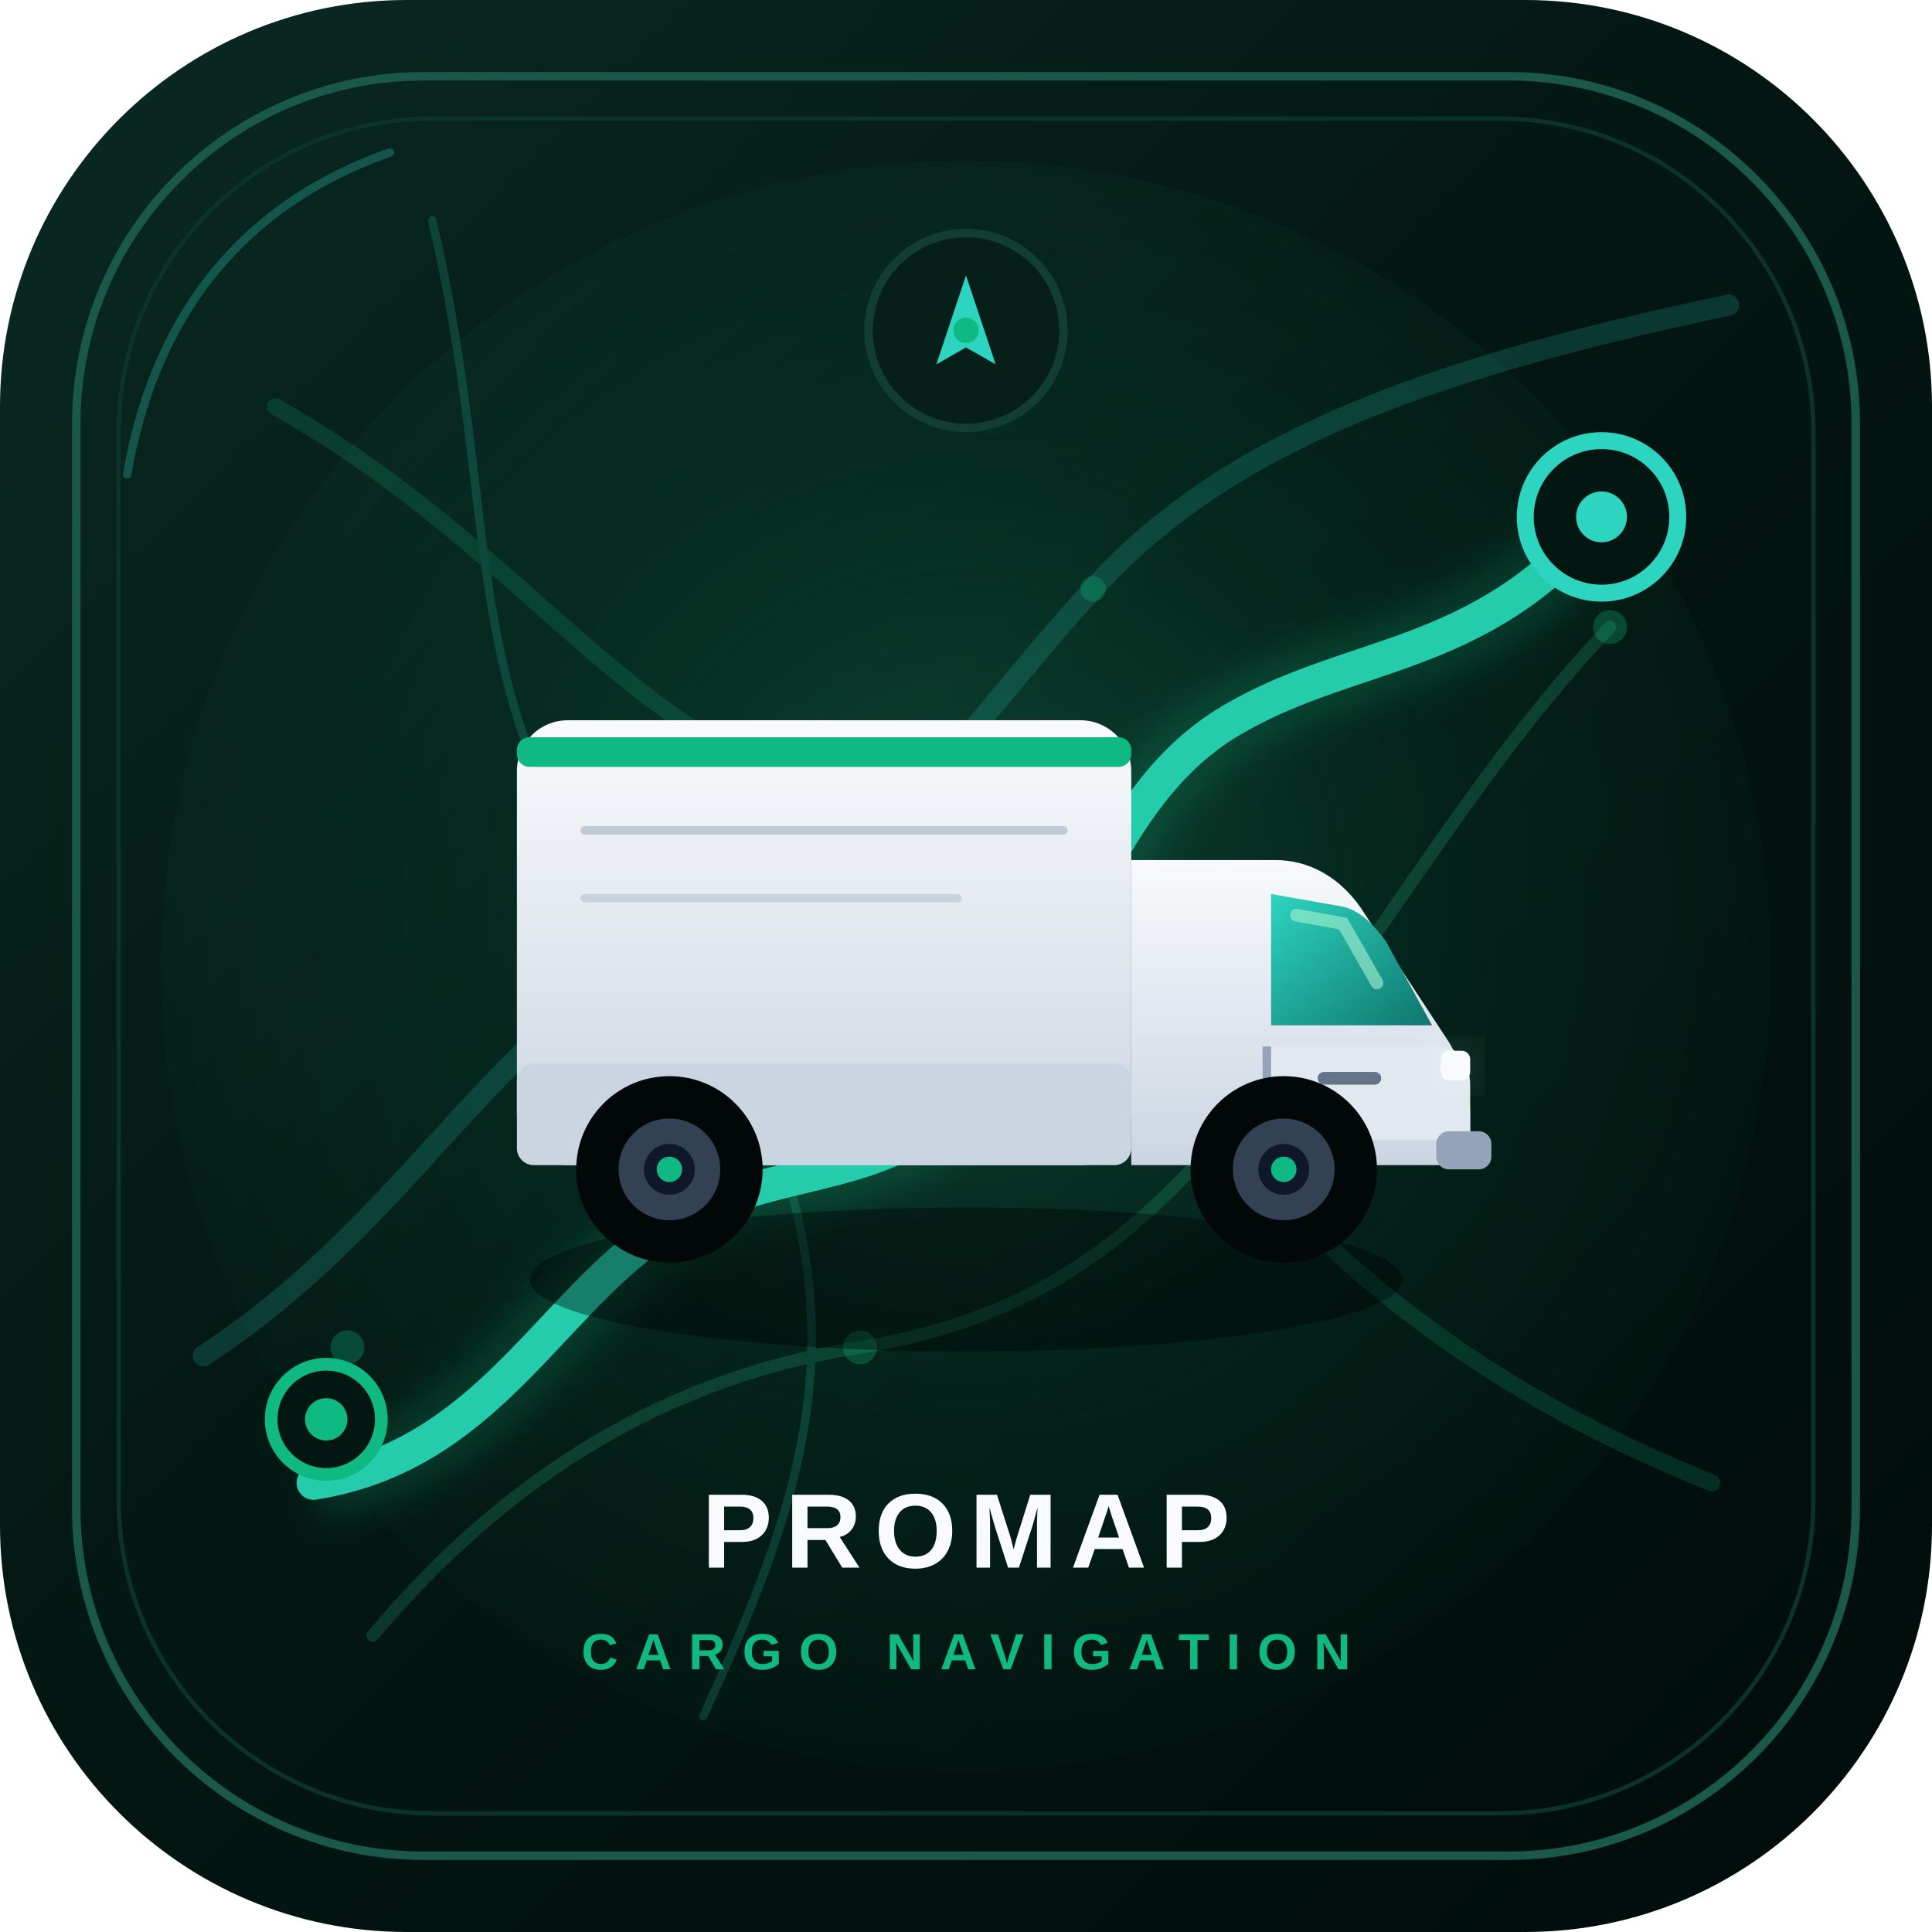
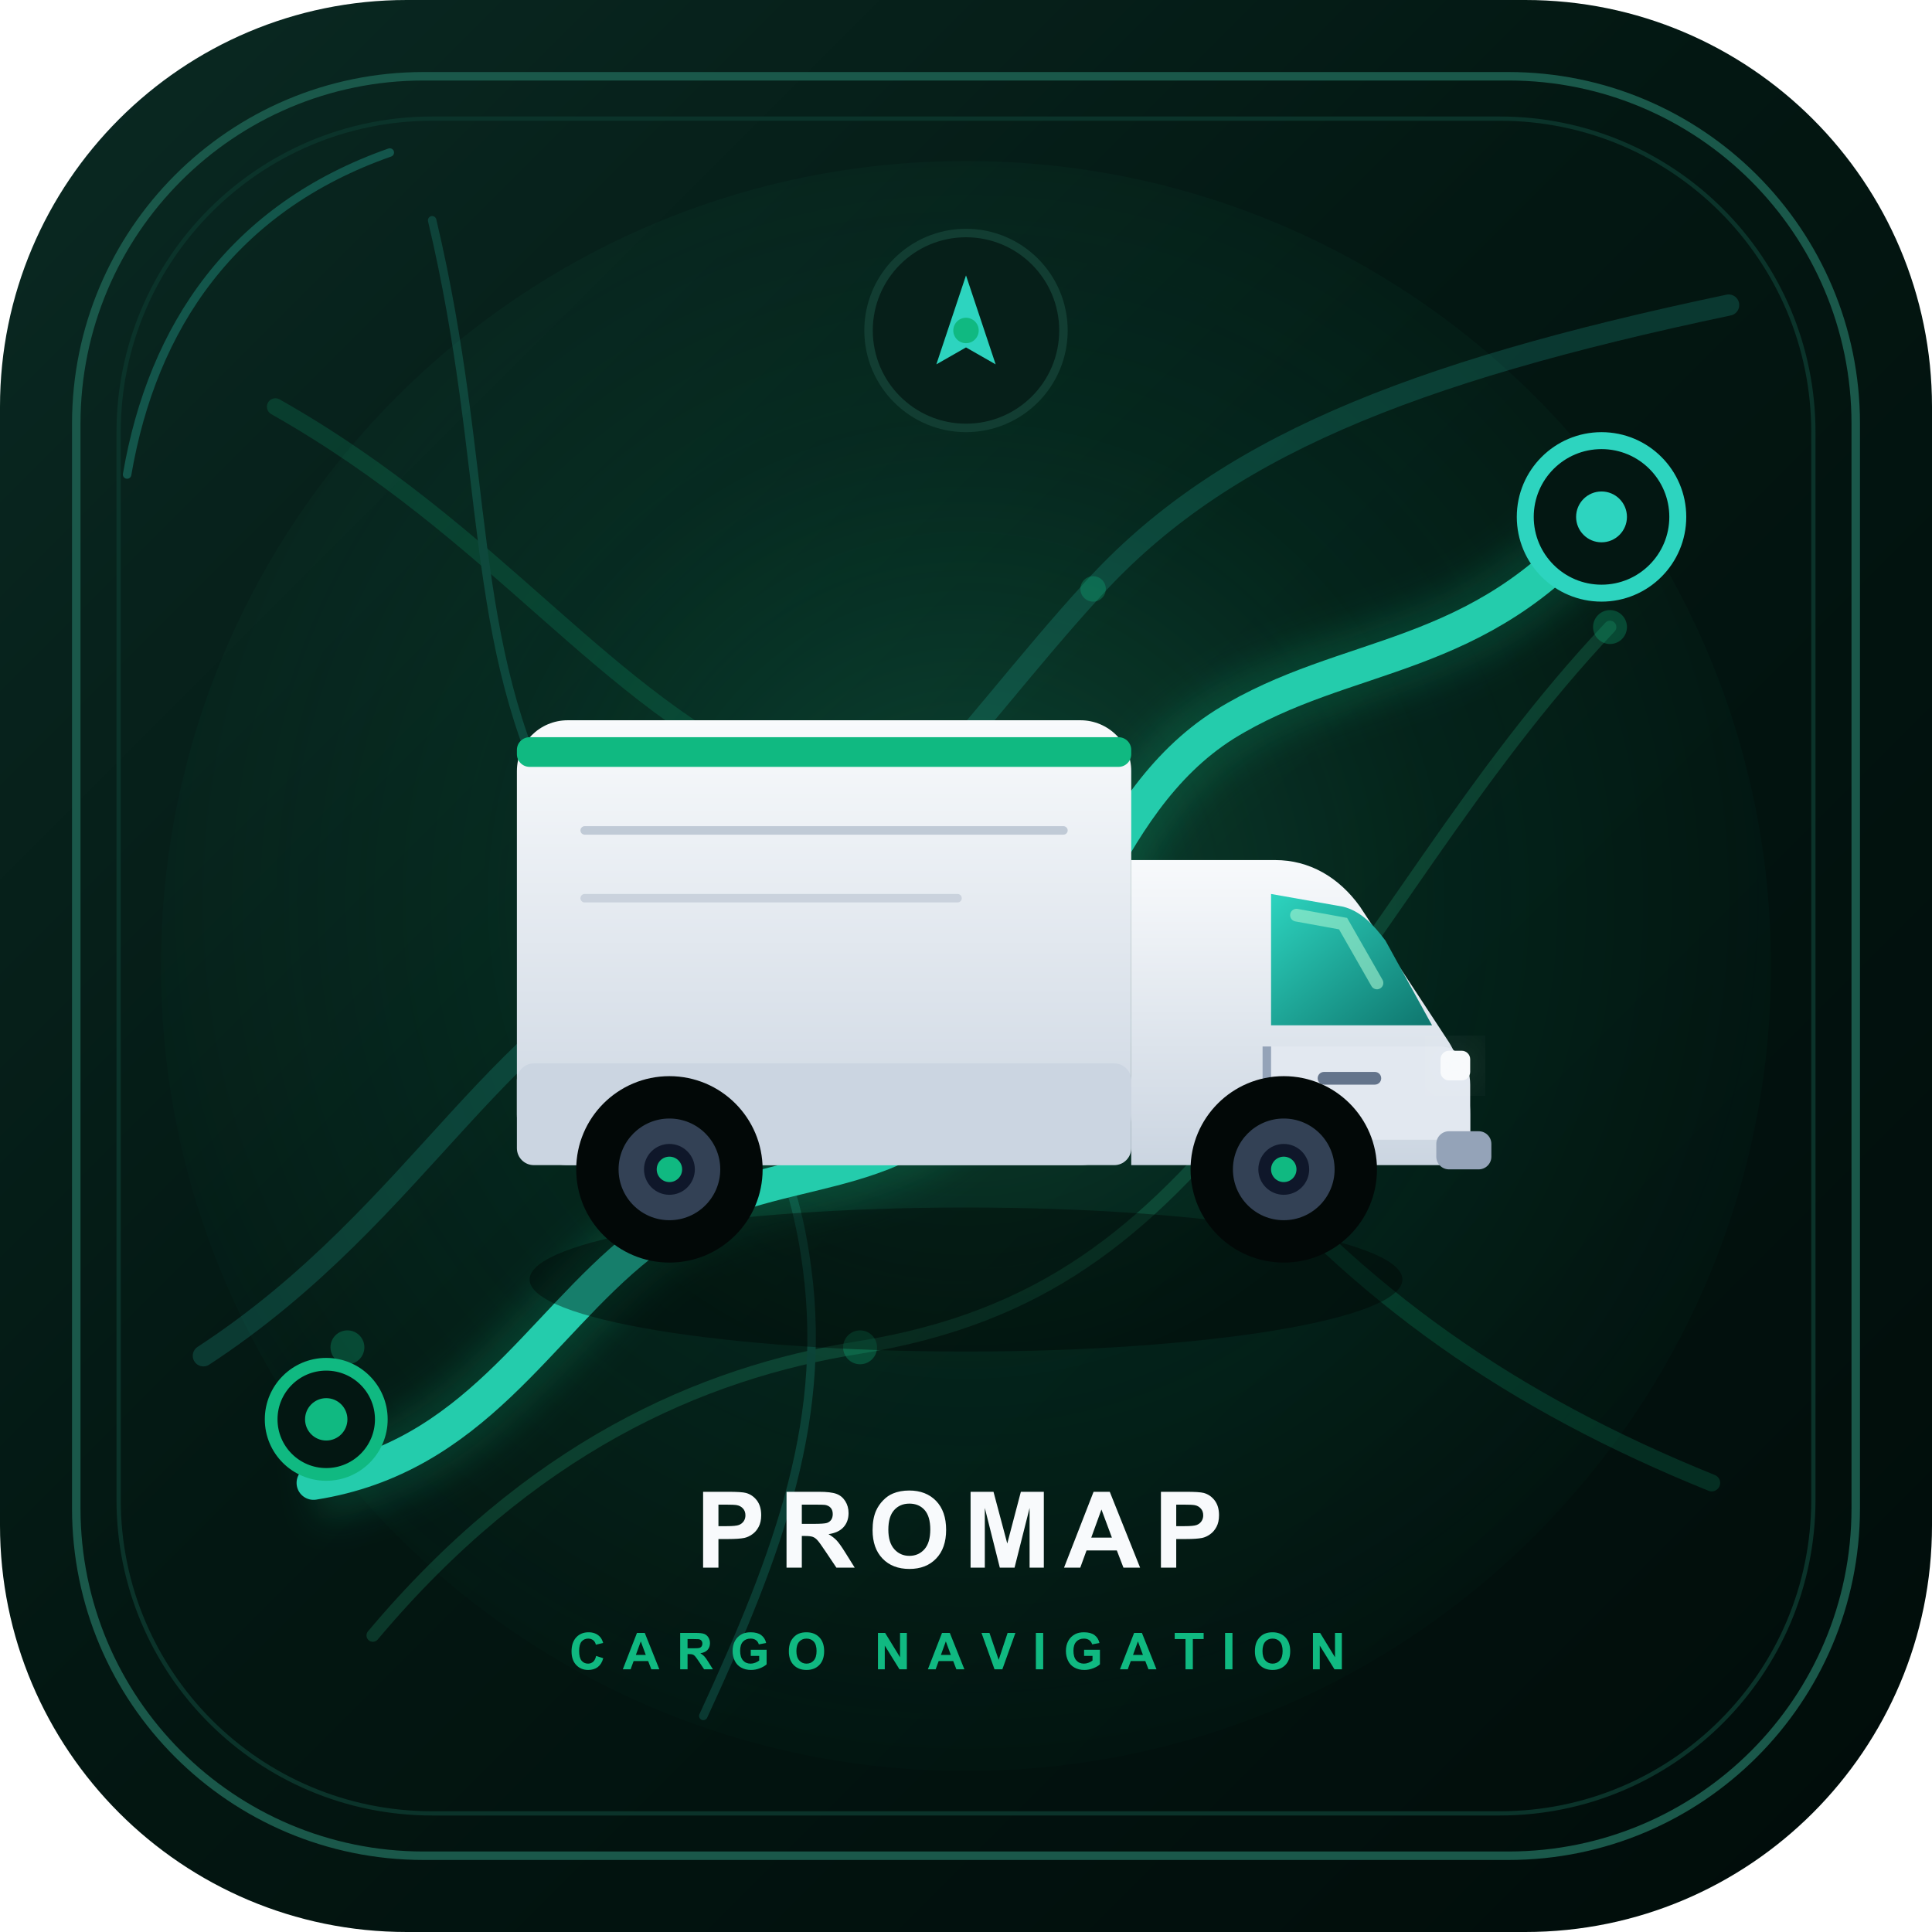
<svg xmlns="http://www.w3.org/2000/svg" width="456" height="456" viewBox="0 0 456 456">
  <defs>
    <linearGradient id="bg" x1="0" y1="0" x2="1" y2="1">
      <stop offset="0%" stop-color="#0A2A23" />
      <stop offset="46%" stop-color="#031712" />
      <stop offset="100%" stop-color="#010C0A" />
    </linearGradient>
    <radialGradient id="mapGlow" cx="50%" cy="46%" r="58%">
      <stop offset="0%" stop-color="#34D399" stop-opacity="0.24" />
      <stop offset="50%" stop-color="#10B981" stop-opacity="0.09" />
      <stop offset="100%" stop-color="#10B981" stop-opacity="0" />
    </radialGradient>
    <linearGradient id="route" x1="70" y1="350" x2="390" y2="115">
      <stop offset="0%" stop-color="#10B981" />
      <stop offset="55%" stop-color="#2DD4BF" />
      <stop offset="100%" stop-color="#34D399" />
    </linearGradient>
    <linearGradient id="truckBody" x1="0" y1="0" x2="0" y2="1">
      <stop offset="0%" stop-color="#F8FAFC" />
      <stop offset="100%" stop-color="#CBD5E1" />
    </linearGradient>
    <linearGradient id="glass" x1="0" y1="0" x2="1" y2="1">
      <stop offset="0%" stop-color="#2DD4BF" />
      <stop offset="100%" stop-color="#0F766E" />
    </linearGradient>
    <filter id="softGlow" x="-50%" y="-50%" width="200%" height="200%">
      <feGaussianBlur stdDeviation="8" />
    </filter>
    <filter id="routeGlow" x="-50%" y="-50%" width="200%" height="200%">
      <feGaussianBlur stdDeviation="4" />
    </filter>
  </defs>
  <rect x="0" y="0" width="456" height="456" rx="96" fill="url(#bg)" />
  <rect x="18" y="18" width="420" height="420" rx="82" fill="none" stroke="#1A584A" stroke-width="2" />
  <rect x="28" y="28" width="400" height="400" rx="74" fill="none" stroke="#0B332A" stroke-width="1" />
  <circle cx="228" cy="228" r="190" fill="url(#mapGlow)" />
  <g fill="none" stroke-linecap="round" opacity="0.18">
    <path d="M48 320                C100 286 118 238 164 222                C208 207 226 174 258 139                C288 106 332 88 408 72" stroke="#2DD4BF" stroke-width="5" />
    <path d="M65 96                C118 126 142 165 185 184                C226 202 258 231 289 268                C321 306 357 331 404 350" stroke="#10B981" stroke-width="4" />
    <path d="M88 386                C125 342 165 324 203 318                C246 311 270 291 296 259                C327 221 347 183 380 148" stroke="#34D399" stroke-width="3" />
    <path d="M102 52                C116 111 110 152 132 193                C153 233 183 250 190 296                C196 334 184 366 166 405" stroke="#2DD4BF" stroke-width="2" />
  </g>
  <g fill="#10B981" opacity="0.28">
    <circle cx="82" cy="318" r="4" />
    <circle cx="132" cy="193" r="3" />
    <circle cx="203" cy="318" r="4" />
    <circle cx="289" cy="268" r="3" />
    <circle cx="380" cy="148" r="4" />
    <circle cx="258" cy="139" r="3" />
  </g>
  <path d="M74 350            C112 344 127 313 151 294            C177 273 207 282 228 259            C253 231 259 190 289 171            C318 153 349 157 378 122" fill="none" stroke="#10B981" stroke-width="18" opacity="0.18" filter="url(#routeGlow)" />
  <path d="M74 350            C112 344 127 313 151 294            C177 273 207 282 228 259            C253 231 259 190 289 171            C318 153 349 157 378 122" fill="none" stroke="url(#route)" stroke-width="8" stroke-linecap="round" />
  <circle cx="378" cy="122" r="18" fill="#031712" stroke="#2DD4BF" stroke-width="4" />
  <circle cx="378" cy="122" r="6" fill="#2DD4BF" />
  <ellipse cx="228" cy="302" rx="103" ry="17" fill="#000000" opacity="0.38" />
  <rect x="122" y="170" width="145" height="105" rx="12" fill="url(#truckBody)" />
  <rect x="122" y="251" width="145" height="24" rx="4" fill="#CBD5E1" />
  <rect x="122" y="174" width="145" height="7" rx="3" fill="#10B981" />
  <rect x="137" y="195" width="115" height="2" rx="1" fill="#94A3B8" opacity="0.5" />
  <rect x="137" y="211" width="90" height="2" rx="1" fill="#94A3B8" opacity="0.35" />
  <path d="M267 203            L301 203            C309 203 316 207 321 214            L342 246            C345 251 347 257 347 263            L347 275            L267 275            Z" fill="url(#truckBody)" />
  <path d="M300 211            L317 214            C321 215 324 218 327 222            L338 242            L300 242            Z" fill="url(#glass)" />
  <path d="M306 216 L317 218 L325 232" fill="none" stroke="#A7F3D0" stroke-width="3" stroke-linecap="round" opacity="0.6" />
  <path d="M300 247            L340 247            C344 247 347 251 347 256            L347 269            L300 269            Z" fill="#E2E8F0" />
  <path d="M299 247 L299 274" stroke="#94A3B8" stroke-width="2" />
  <rect x="311" y="253" width="15" height="3" rx="1.5" fill="#64748B" />
  <rect x="339" y="267" width="13" height="9" rx="3" fill="#94A3B8" />
  <rect x="340" y="248" width="7" height="7" rx="2" fill="#F8FAFC" />
  <rect x="340" y="248" width="7" height="7" rx="2" fill="#F8FAFC" opacity="0.65" filter="url(#softGlow)" />
  <g>
    <circle cx="158" cy="276" r="22" fill="#020807" />
    <circle cx="158" cy="276" r="12" fill="#334155" />
    <circle cx="158" cy="276" r="6" fill="#0F172A" />
    <circle cx="158" cy="276" r="3" fill="#10B981" />
    <circle cx="303" cy="276" r="22" fill="#020807" />
    <circle cx="303" cy="276" r="12" fill="#334155" />
    <circle cx="303" cy="276" r="6" fill="#0F172A" />
    <circle cx="303" cy="276" r="3" fill="#10B981" />
  </g>
  <g transform="translate(77 335)">
    <circle cx="0" cy="0" r="13" fill="#031712" stroke="#10B981" stroke-width="3" />
    <circle cx="0" cy="0" r="5" fill="#10B981" />
  </g>
  <g transform="translate(228 78)">
    <circle cx="0" cy="0" r="23" fill="#061F19" stroke="#123D32" stroke-width="2" />
    <path d="M0 -13                L7 8                L0 4                L-7 8                Z" fill="#2DD4BF" />
    <circle cx="0" cy="0" r="3" fill="#10B981" />
  </g>
-   <g fill="#F8FAFC" font-family="Arial, Helvetica, sans-serif" font-weight="800" text-anchor="middle">
-     <text x="228" y="370" font-size="25" letter-spacing="3">
-       PROMAP
-     </text>
-     <text x="228" y="394" font-size="12" letter-spacing="4" fill="#10B981">
-       CARGO NAVIGATION
-     </text>
+   <g fill="#F8FAFC">
+     <path d="M165.95 370V352.1H171.75Q175.05 352.1 176.05 352.37Q177.59 352.78 178.63 354.12Q179.66 355.47 179.66 357.61Q179.66 359.26 179.06 360.38Q178.47 361.5 177.54 362.14Q176.62 362.79 175.67 362.99Q174.38 363.25 171.92 363.25H169.57V370ZM169.57 355.13V360.21H171.55Q173.68 360.21 174.4 359.93Q175.12 359.65 175.53 359.05Q175.94 358.45 175.94 357.66Q175.94 356.68 175.37 356.05Q174.79 355.41 173.91 355.25Q173.27 355.13 171.31 355.13ZM185.64 370V352.1H193.25Q196.11 352.1 197.42 352.59Q198.72 353.07 199.5 354.3Q200.28 355.53 200.28 357.12Q200.28 359.14 199.09 360.45Q197.91 361.76 195.55 362.1Q196.73 362.79 197.49 363.6Q198.25 364.42 199.55 366.51L201.73 370H197.41L194.8 366.11Q193.41 364.02 192.89 363.48Q192.38 362.93 191.81 362.73Q191.23 362.53 189.99 362.53H189.25V370ZM189.25 359.67H191.93Q194.53 359.67 195.18 359.45Q195.82 359.23 196.19 358.7Q196.55 358.16 196.55 357.35Q196.55 356.45 196.07 355.89Q195.59 355.34 194.71 355.19Q194.27 355.13 192.07 355.13H189.25ZM205.95 361.16Q205.95 358.43 206.77 356.57Q207.38 355.21 208.44 354.12Q209.49 353.03 210.75 352.51Q212.42 351.8 214.61 351.8Q218.56 351.8 220.94 354.25Q223.31 356.71 223.31 361.08Q223.31 365.41 220.95 367.86Q218.6 370.31 214.65 370.31Q210.66 370.31 208.31 367.87Q205.95 365.43 205.95 361.16ZM209.67 361.04Q209.67 364.08 211.08 365.65Q212.48 367.22 214.64 367.22Q216.8 367.22 218.19 365.66Q219.57 364.1 219.57 360.99Q219.57 357.92 218.23 356.4Q216.88 354.89 214.64 354.89Q212.41 354.89 211.04 356.42Q209.67 357.95 209.67 361.04ZM229.08 370V352.1H234.49L237.74 364.31L240.95 352.1H246.37V370H243.01V355.91L239.46 370H235.98L232.44 355.91V370ZM269.09 370H265.16L263.6 365.94H256.45L254.97 370H251.14L258.11 352.1H261.93ZM262.44 362.92 259.97 356.28 257.56 362.92ZM274.01 370V352.1H279.81Q283.1 352.1 284.1 352.37Q285.64 352.78 286.68 354.12Q287.72 355.47 287.72 357.61Q287.72 359.26 287.12 360.38Q286.52 361.5 285.6 362.14Q284.68 362.79 283.73 362.99Q282.43 363.25 279.98 363.25H277.62V370ZM277.62 355.13V360.21H279.6Q281.74 360.21 282.46 359.93Q283.18 359.65 283.58 359.05Q283.99 358.45 283.99 357.66Q283.99 356.68 283.42 356.05Q282.85 355.41 281.97 355.25Q281.32 355.13 279.37 355.13Z" fill="#F8FAFC" />
+     <path d="M140.7 390.84 142.38 391.38Q142 392.78 141.1 393.46Q140.2 394.15 138.82 394.15Q137.1 394.15 136 392.98Q134.9 391.81 134.9 389.78Q134.9 387.64 136.01 386.45Q137.12 385.26 138.92 385.26Q140.5 385.26 141.48 386.2Q142.07 386.75 142.36 387.78L140.64 388.19Q140.49 387.52 140.01 387.13Q139.52 386.75 138.83 386.75Q137.88 386.75 137.28 387.43Q136.69 388.12 136.69 389.65Q136.69 391.28 137.27 391.97Q137.86 392.66 138.8 392.66Q139.49 392.66 139.99 392.22Q140.49 391.79 140.7 390.84ZM155.62 394H153.73L152.98 392.05H149.55L148.84 394H147L150.34 385.41H152.18ZM152.42 390.6 151.24 387.41 150.08 390.6ZM160.54 394V385.41H164.19Q165.57 385.41 166.2 385.64Q166.82 385.87 167.19 386.46Q167.57 387.06 167.57 387.82Q167.57 388.79 167 389.42Q166.43 390.04 165.3 390.21Q165.86 390.54 166.23 390.93Q166.6 391.32 167.22 392.32L168.27 394H166.19L164.94 392.13Q164.27 391.13 164.02 390.87Q163.78 390.61 163.5 390.51Q163.23 390.41 162.63 390.41H162.28V394ZM162.28 389.04H163.56Q164.81 389.04 165.12 388.94Q165.43 388.83 165.61 388.57Q165.78 388.32 165.78 387.93Q165.78 387.5 165.55 387.23Q165.32 386.96 164.9 386.89Q164.69 386.86 163.63 386.86H162.28ZM177.2 390.84V389.39H180.94V392.82Q180.39 393.34 179.36 393.75Q178.33 394.15 177.26 394.15Q175.92 394.15 174.92 393.58Q173.91 393.02 173.41 391.96Q172.91 390.91 172.91 389.68Q172.91 388.33 173.47 387.29Q174.03 386.25 175.11 385.69Q175.94 385.26 177.17 385.26Q178.77 385.26 179.67 385.93Q180.57 386.61 180.83 387.79L179.1 388.11Q178.92 387.48 178.42 387.11Q177.92 386.75 177.17 386.75Q176.03 386.75 175.36 387.47Q174.69 388.19 174.69 389.61Q174.69 391.13 175.37 391.9Q176.05 392.66 177.15 392.66Q177.7 392.66 178.25 392.45Q178.79 392.24 179.19 391.93V390.84ZM186.19 389.76Q186.19 388.45 186.58 387.55Q186.87 386.9 187.38 386.38Q187.89 385.86 188.49 385.6Q189.29 385.26 190.34 385.26Q192.24 385.26 193.38 386.44Q194.52 387.62 194.52 389.72Q194.52 391.8 193.39 392.97Q192.26 394.15 190.36 394.15Q188.45 394.15 187.32 392.98Q186.19 391.81 186.19 389.76ZM187.97 389.7Q187.97 391.16 188.65 391.91Q189.32 392.66 190.36 392.66Q191.4 392.66 192.06 391.92Q192.73 391.17 192.73 389.68Q192.73 388.2 192.08 387.47Q191.43 386.75 190.36 386.75Q189.29 386.75 188.63 387.48Q187.97 388.22 187.97 389.7ZM207.22 394V385.41H208.91L212.43 391.15V385.41H214.04V394H212.3L208.83 388.4V394ZM227.62 394H225.73L224.98 392.05H221.55L220.84 394H219L222.34 385.41H224.18ZM224.42 390.6 223.24 387.41 222.08 390.6ZM234.73 394 231.66 385.41H233.54L235.71 391.77L237.82 385.41H239.66L236.58 394ZM244.49 394V385.41H246.22V394ZM255.87 390.84V389.39H259.61V392.82Q259.07 393.34 258.03 393.75Q257 394.15 255.94 394.15Q254.59 394.15 253.59 393.58Q252.58 393.02 252.08 391.96Q251.58 390.91 251.58 389.68Q251.58 388.33 252.14 387.29Q252.7 386.25 253.79 385.69Q254.61 385.26 255.84 385.26Q257.44 385.26 258.34 385.93Q259.24 386.61 259.5 387.79L257.78 388.11Q257.59 387.48 257.09 387.11Q256.59 386.75 255.84 386.75Q254.71 386.75 254.04 387.47Q253.36 388.19 253.36 389.61Q253.36 391.13 254.04 391.9Q254.72 392.66 255.83 392.66Q256.37 392.66 256.92 392.45Q257.47 392.24 257.86 391.93V390.84ZM272.96 394H271.07L270.32 392.05H266.89L266.18 394H264.34L267.68 385.41H269.52ZM269.76 390.6 268.58 387.41 267.42 390.6ZM279.81 394V386.86H277.26V385.41H284.09V386.86H281.54V394ZM289.15 394V385.41H290.89V394ZM296.19 389.76Q296.19 388.45 296.58 387.55Q296.87 386.9 297.38 386.38Q297.89 385.86 298.49 385.6Q299.29 385.26 300.34 385.26Q302.24 385.26 303.38 386.44Q304.52 387.62 304.52 389.72Q304.52 391.8 303.39 392.97Q302.26 394.15 300.37 394.15Q298.45 394.15 297.32 392.98Q296.19 391.81 296.19 389.76ZM297.98 389.7Q297.98 391.16 298.65 391.91Q299.32 392.66 300.36 392.66Q301.4 392.66 302.06 391.92Q302.73 391.17 302.73 389.68Q302.73 388.2 302.08 387.47Q301.43 386.75 300.36 386.75Q299.29 386.75 298.63 387.48Q297.98 388.22 297.98 389.7ZM309.89 394V385.41H311.58L315.09 391.15V385.41H316.71V394H314.97L311.5 388.4V394Z" fill="#10B981" />
  </g>
  <path d="M92 36            C55 49 36 77 30 112" fill="none" stroke="#2DD4BF" stroke-width="2" stroke-linecap="round" opacity="0.28" />
</svg>
